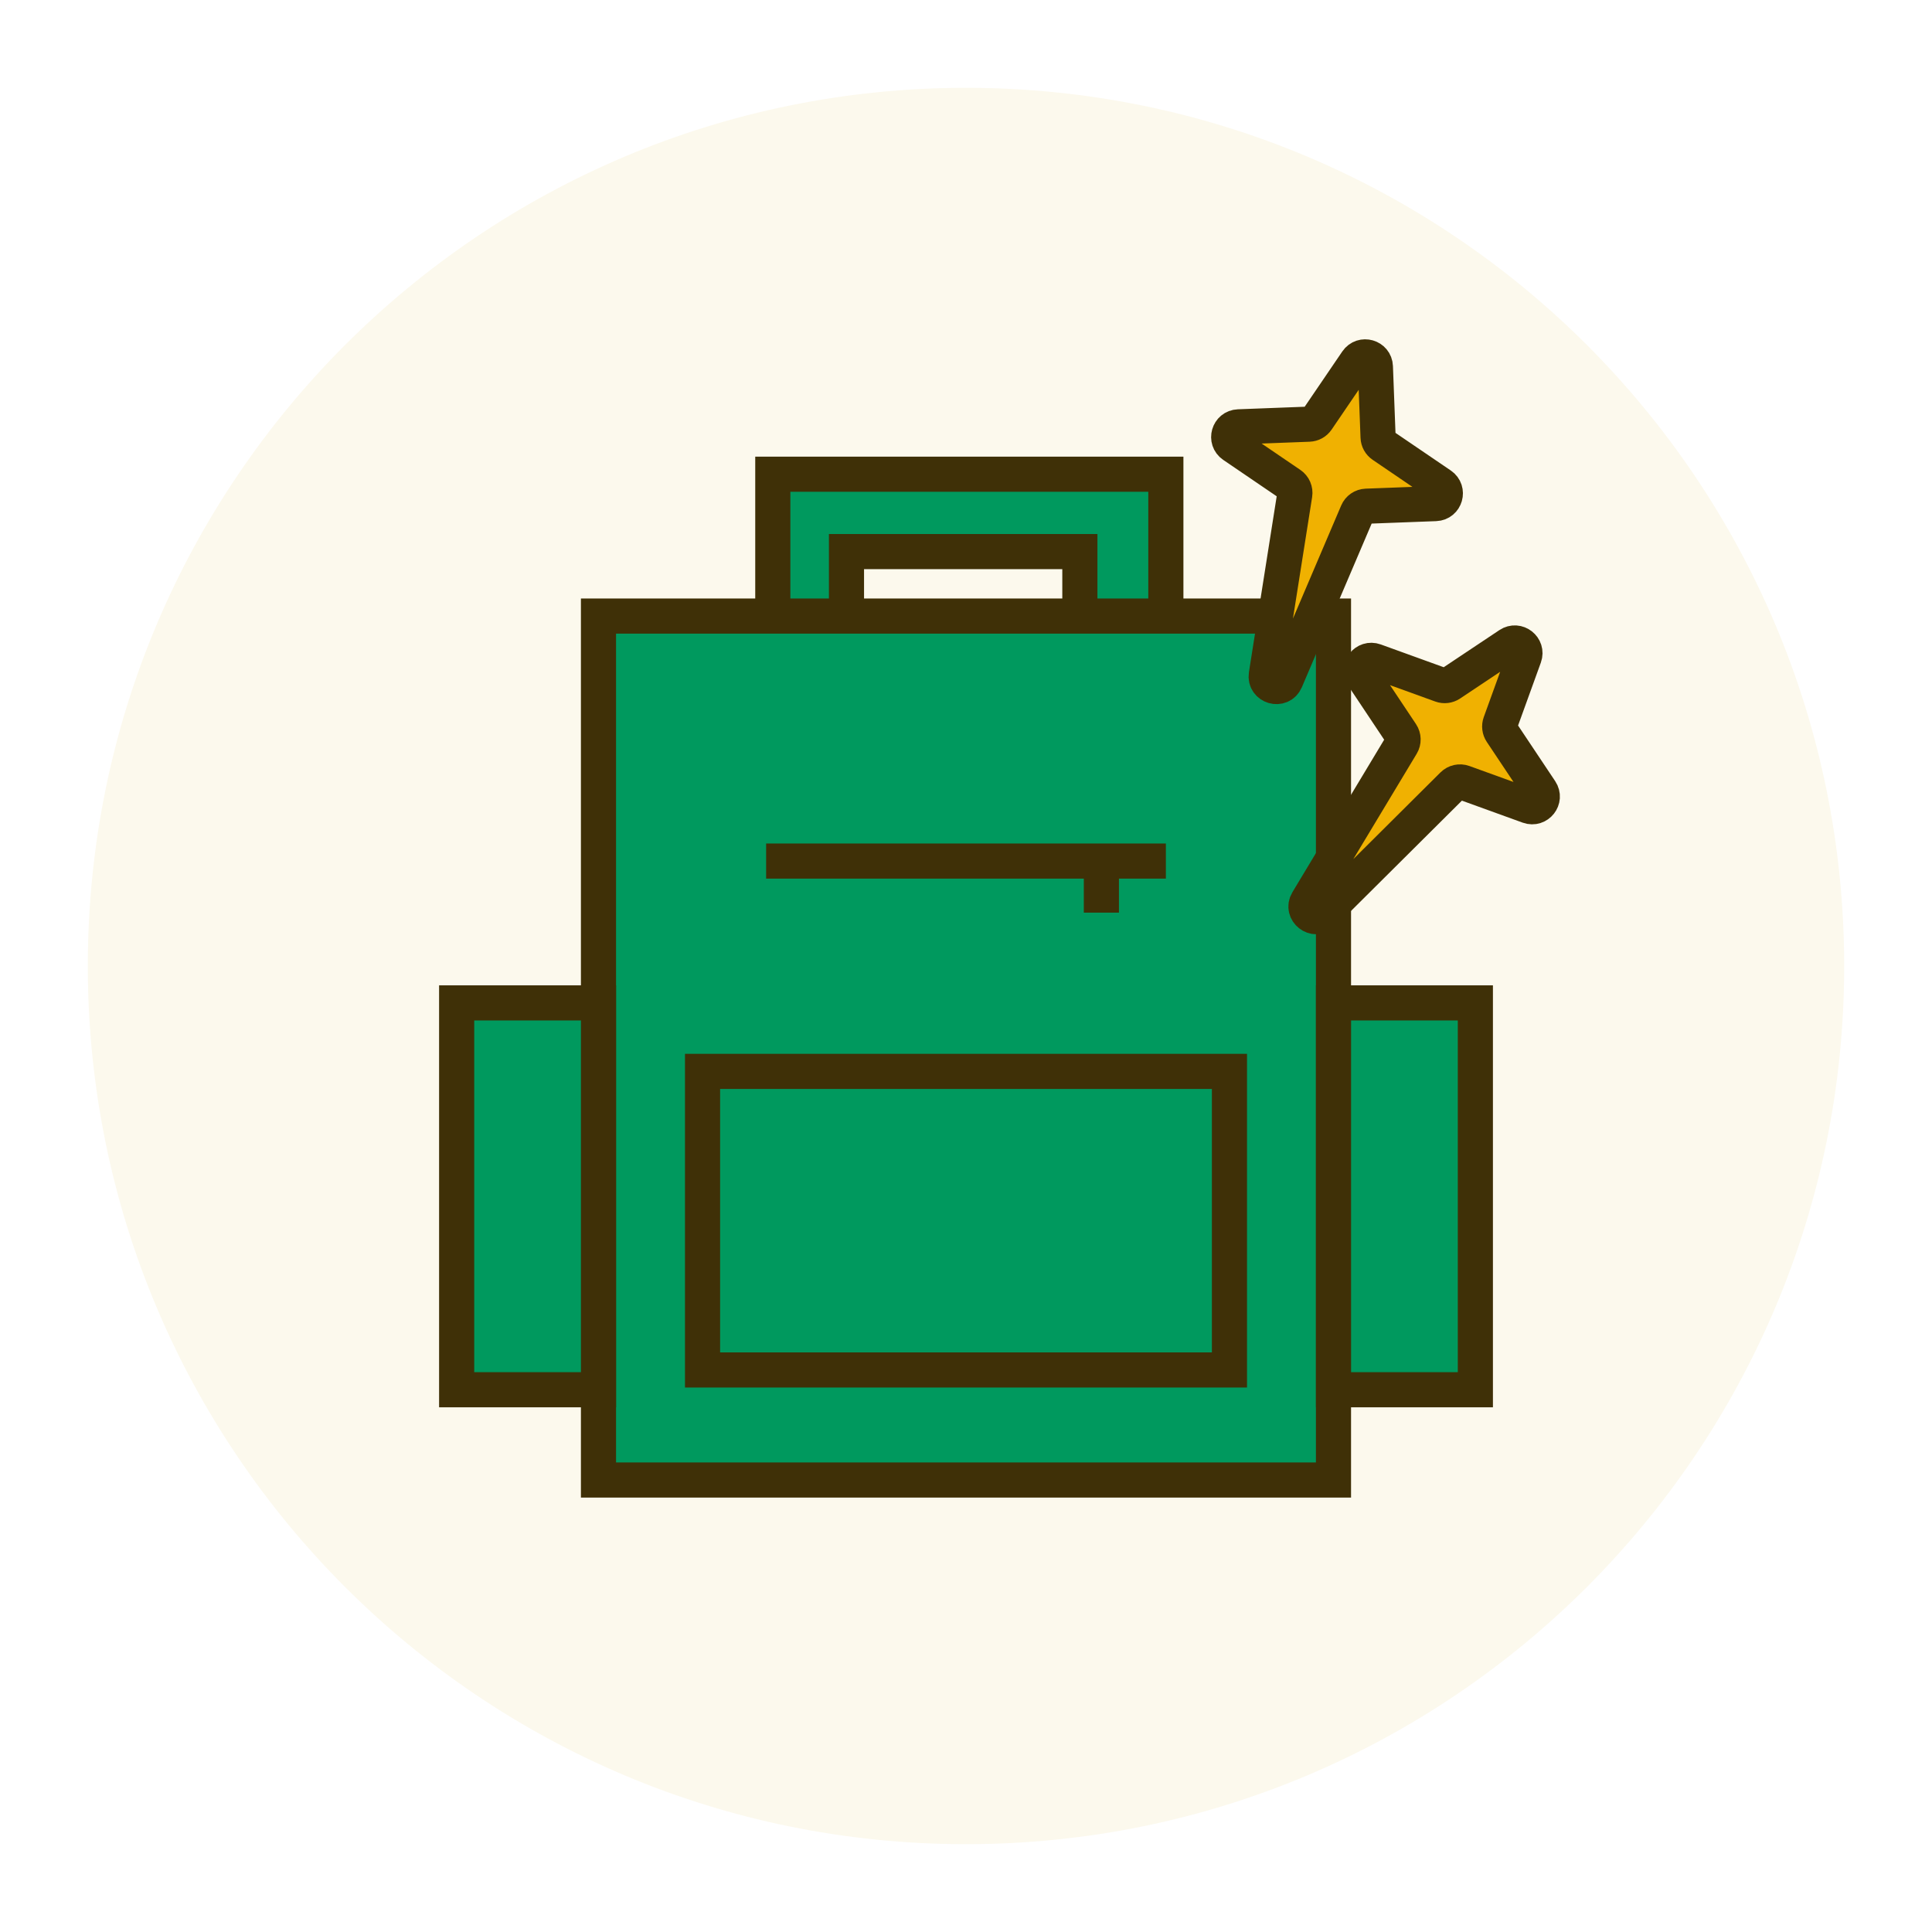
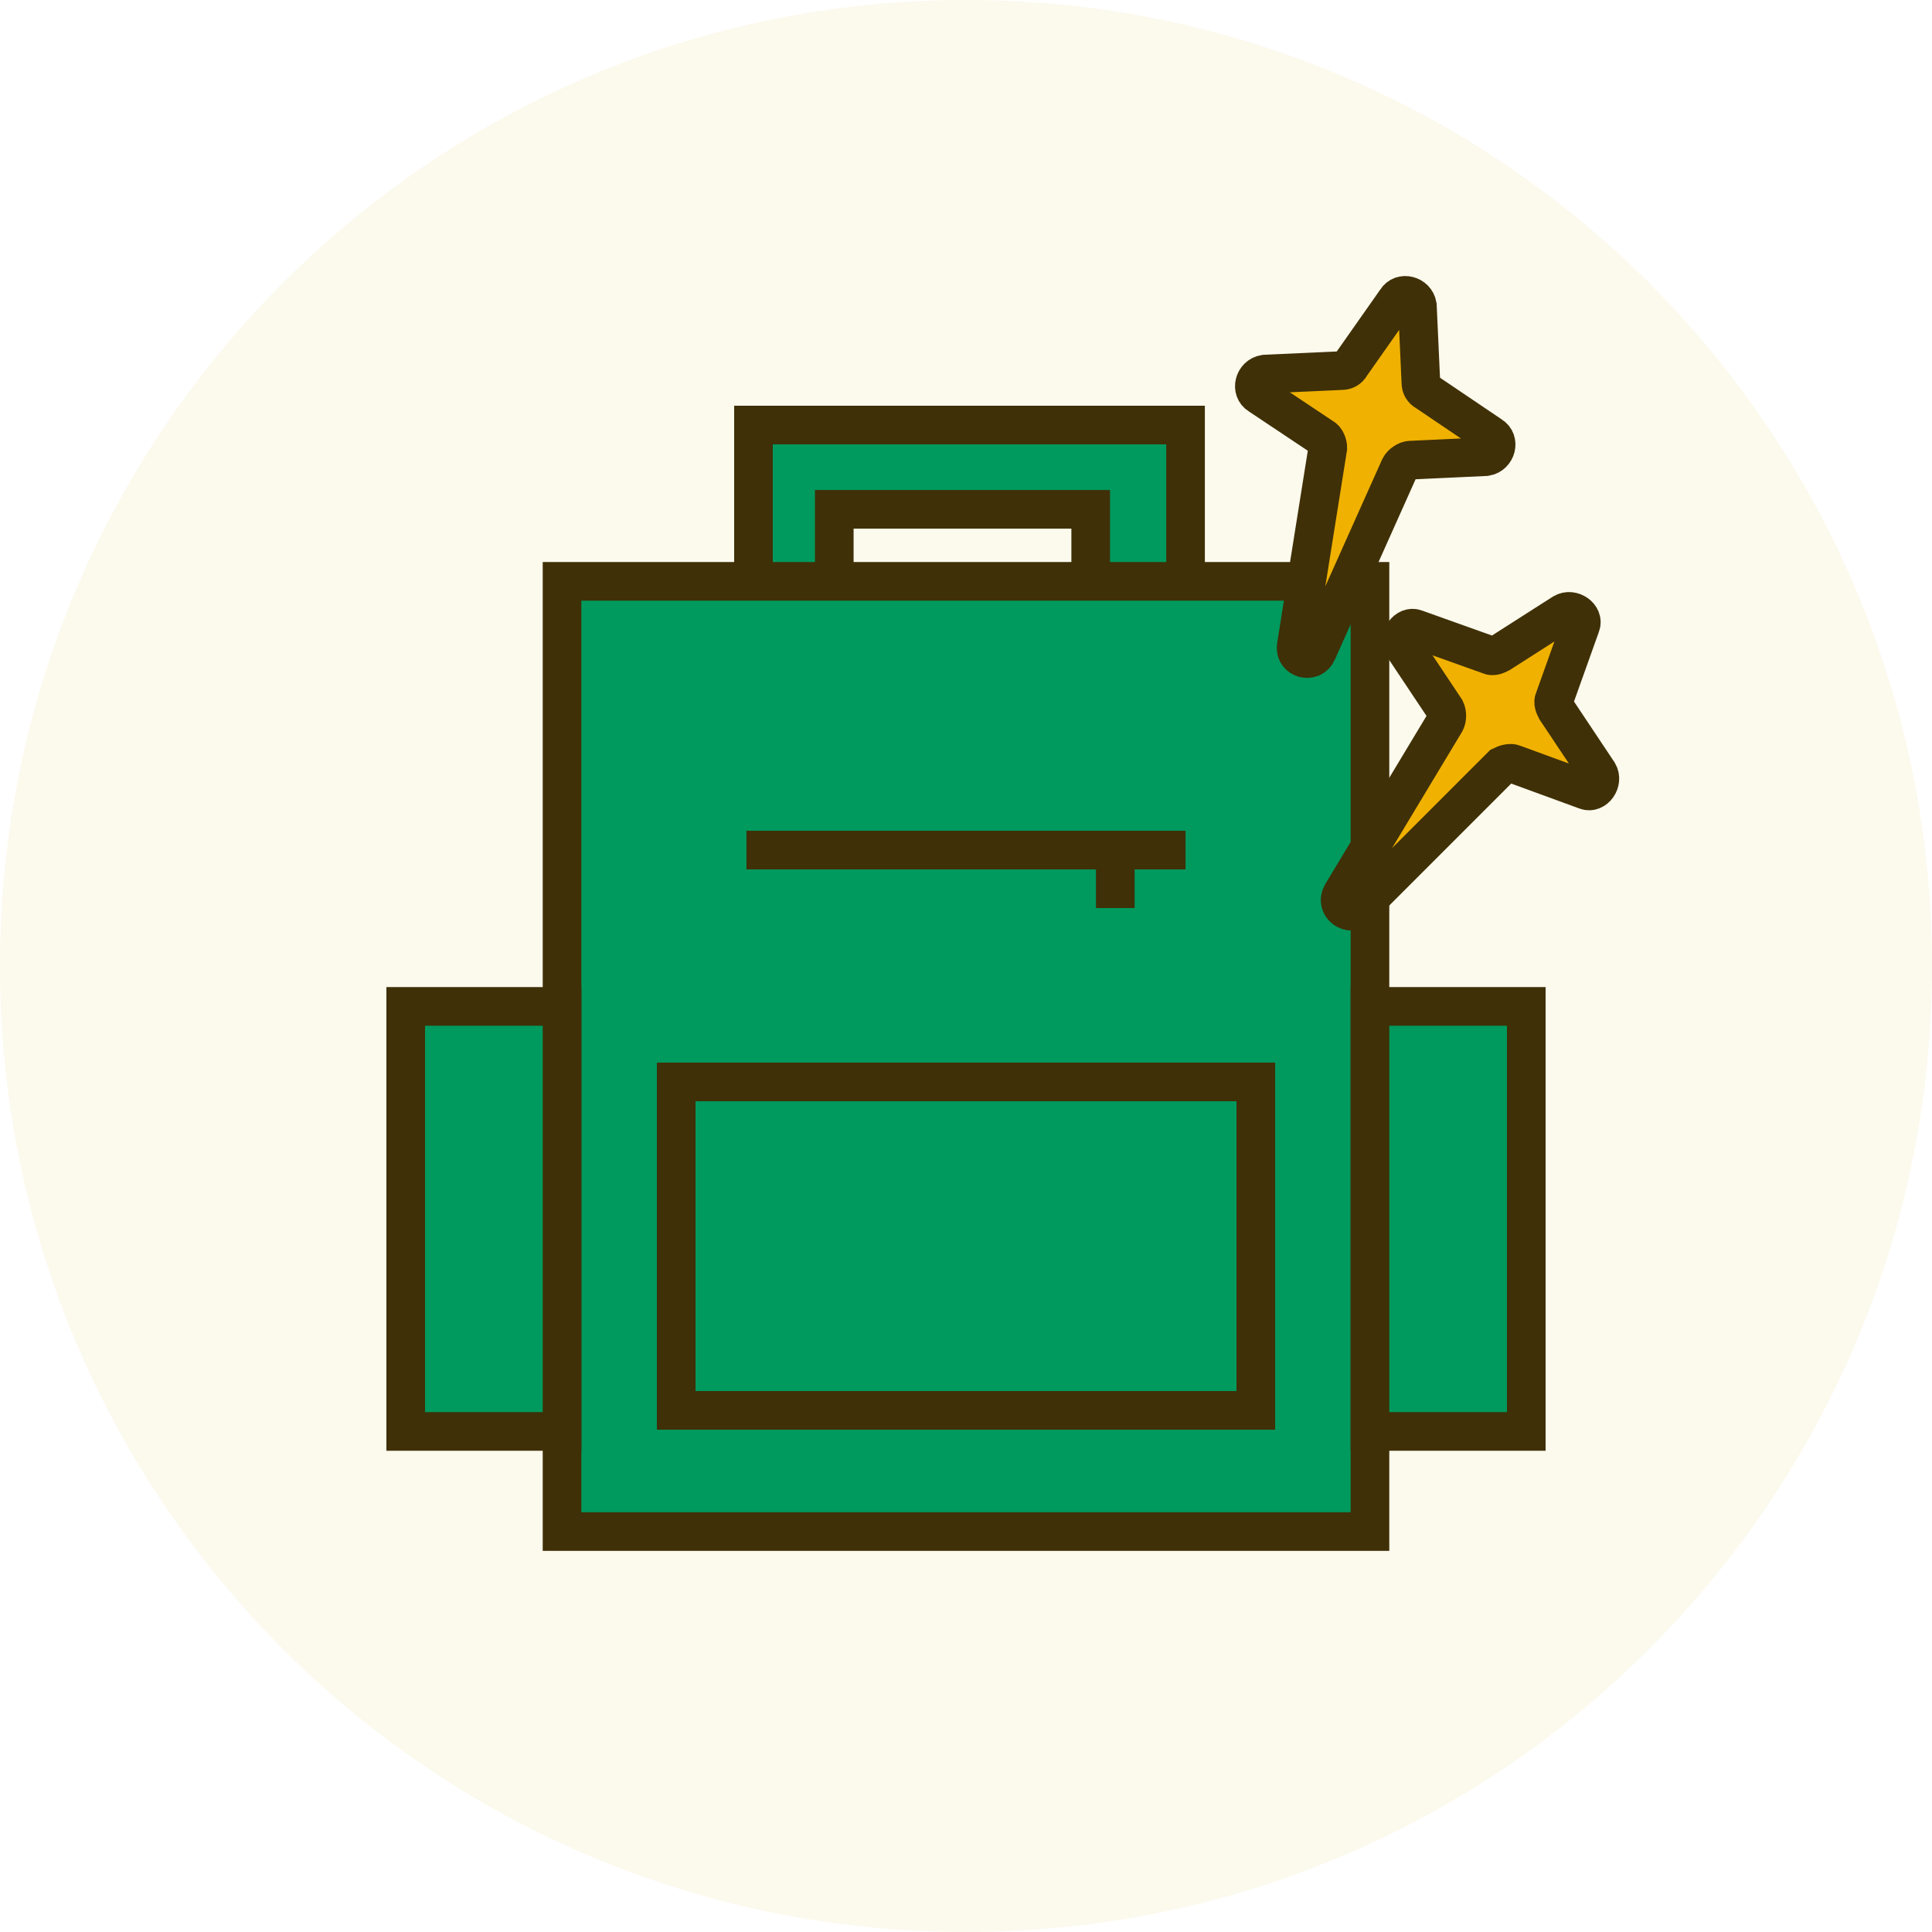
- <svg xmlns="http://www.w3.org/2000/svg" width="110" height="110" viewBox="0 0 110 110" fill="none">
-   <circle cx="55" cy="55" r="50" fill="#FCF9ED" />
-   <mask id="mask0_159_1122" style="mask-type:alpha" maskUnits="userSpaceOnUse" x="3" y="3" width="104" height="104">
-     <circle cx="55" cy="55" r="51" fill="url(#paint0_linear_159_1122)" stroke="#3F3007" stroke-width="2" />
-   </mask>
-   <g mask="url(#mask0_159_1122)">
-     <path fill-rule="evenodd" clip-rule="evenodd" d="M66.379 27H44V49.025H66.379V27ZM61.483 31.405H48.195V44.62H61.483V31.405Z" fill="#00995E" />
-     <path d="M44 27V26H43V27H44ZM66.379 27H67.379V26H66.379V27ZM44 49.025H43V50.025H44V49.025ZM66.379 49.025V50.025H67.379V49.025H66.379ZM48.195 31.405V30.405H47.195V31.405H48.195ZM61.483 31.405H62.483V30.405H61.483V31.405ZM48.195 44.62H47.195V45.62H48.195V44.62ZM61.483 44.62V45.62H62.483V44.62H61.483ZM44 28H66.379V26H44V28ZM45 49.025V27H43V49.025H45ZM66.379 48.025H44V50.025H66.379V48.025ZM65.379 27V49.025H67.379V27H65.379ZM48.195 32.405H61.483V30.405H48.195V32.405ZM49.195 44.62V31.405H47.195V44.62H49.195ZM61.483 43.62H48.195V45.62H61.483V43.62ZM60.483 31.405V44.62H62.483V31.405H60.483Z" fill="#3F3007" />
-     <rect x="34.075" y="35.076" width="41.848" height="49.19" fill="#00995E" stroke="#3F3007" stroke-width="2" />
-     <rect x="40" y="61" width="30" height="17" fill="#00995E" stroke="#3F3007" stroke-width="2" />
-     <rect x="26" y="57.101" width="8.076" height="22.025" fill="#00995E" stroke="#3F3007" stroke-width="2" />
-     <rect x="75.925" y="57.101" width="8.076" height="22.025" fill="#00995E" stroke="#3F3007" stroke-width="2" />
-     <path d="M43.62 49.025H66.38" stroke="#3F3007" stroke-width="2" />
-     <path d="M62.708 51.962L62.708 49.025" stroke="#3F3007" stroke-width="2" />
-     <path d="M77.252 20.573C77.567 20.111 78.288 20.318 78.309 20.876L78.462 24.895C78.469 25.079 78.562 25.249 78.714 25.352L82.039 27.615C82.501 27.929 82.294 28.651 81.736 28.672L77.791 28.821C77.567 28.83 77.368 28.967 77.281 29.173L73.202 38.737C72.934 39.364 71.992 39.093 72.098 38.419L73.719 28.149C73.754 27.928 73.659 27.707 73.474 27.581L70.21 25.359C69.748 25.045 69.956 24.324 70.513 24.303L74.533 24.15C74.716 24.143 74.886 24.05 74.989 23.898L77.252 20.573Z" fill="#F0B101" stroke="#3F3007" stroke-width="2" />
-     <path d="M85.924 36.707C86.388 36.397 86.979 36.861 86.789 37.386L85.42 41.168C85.358 41.341 85.381 41.533 85.483 41.686L87.715 45.032C88.024 45.497 87.561 46.087 87.036 45.898L83.324 44.554C83.113 44.478 82.878 44.53 82.719 44.688L75.347 52.02C74.863 52.5 74.091 51.895 74.443 51.311L79.803 42.402C79.919 42.21 79.913 41.969 79.789 41.782L77.599 38.498C77.289 38.033 77.752 37.443 78.277 37.633L82.059 39.002C82.232 39.064 82.424 39.041 82.577 38.939L85.924 36.707Z" fill="#F0B101" stroke="#3F3007" stroke-width="2" />
+ <svg xmlns="http://www.w3.org/2000/svg" version="1.1" id="レイヤー_1" x="0px" y="0px" viewBox="0 0 110 110" style="enable-background:new 0 0 110 110;" xml:space="preserve">
+   <style type="text/css">
+ 	.st0{fill:#FCF9ED;}
+ 	.st1{fill-rule:evenodd;clip-rule:evenodd;fill:#00995E;}
+ 	.st2{fill:#3F3007;}
+ 	.st3{fill:#00995E;stroke:#3F3007;stroke-width:2.2;}
+ 	.st4{fill:none;stroke:#3F3007;stroke-width:2.2;}
+ 	.st5{fill:#F0B101;stroke:#3F3007;stroke-width:2.2;}
+ </style>
+   <g>
+     <circle class="st0" cx="55" cy="55" r="55" />
+     <path class="st1" d="M67.5,24.2H42.9v24.2h24.6V24.2z M62.1,29H47.5v14.5h14.6V29z" />
+     <path class="st2" d="M42.9,24.2v-1.1h-1.1v1.1H42.9z M67.5,24.2h1.1v-1.1h-1.1V24.2z M42.9,48.4h-1.1v1.1h1.1V48.4z M67.5,48.4v1.1   h1.1v-1.1H67.5z M47.5,29v-1.1h-1.1V29H47.5z M62.1,29h1.1v-1.1h-1.1V29z M47.5,43.6h-1.1v1.1h1.1V43.6z M62.1,43.6v1.1h1.1v-1.1   H62.1z M42.9,25.3h24.6v-2.2H42.9V25.3z M44,48.4V24.2h-2.2v24.2H44z M67.5,47.3H42.9v2.2h24.6V47.3z M66.4,24.2v24.2h2.2V24.2   H66.4z M47.5,30.1h14.6v-2.2H47.5V30.1z M48.6,43.6V29h-2.2v14.5L48.6,43.6L48.6,43.6z M62.1,42.5H47.5v2.2h14.6V42.5z M61,29v14.5   h2.2V29H61z" />
+     <rect x="32" y="33.1" class="st3" width="46" height="54.1" />
+     <rect x="38.5" y="61.6" class="st3" width="33" height="18.7" />
+     <rect x="23.1" y="57.3" class="st3" width="8.9" height="24.2" />
+     <rect x="78" y="57.3" class="st3" width="8.9" height="24.2" />
+     <path class="st4" d="M42.5,48.4h25" />
+     <path class="st4" d="M63.5,51.7v-3.2" />
+     <path class="st5" d="M79.5,17.1c0.3-0.5,1.1-0.3,1.2,0.3l0.2,4.4c0,0.2,0.1,0.4,0.3,0.5l3.7,2.5c0.5,0.3,0.3,1.1-0.3,1.2l-4.3,0.2   c-0.2,0-0.5,0.2-0.6,0.4L75,37.1c-0.3,0.7-1.3,0.4-1.2-0.3l1.8-11.3c0-0.2-0.1-0.5-0.3-0.6l-3.6-2.4c-0.5-0.3-0.3-1.1,0.3-1.2   l4.4-0.2c0.2,0,0.4-0.1,0.5-0.3L79.5,17.1z" />
+     <path class="st5" d="M89,34.9c0.5-0.3,1.2,0.2,1,0.7l-1.5,4.2c-0.1,0.2,0,0.4,0.1,0.6L91,44c0.3,0.5-0.2,1.2-0.7,1l-4.1-1.5   c-0.2-0.1-0.5,0-0.7,0.1l-8.1,8.1c-0.5,0.5-1.4-0.1-1-0.8l5.9-9.8c0.1-0.2,0.1-0.5,0-0.7l-2.4-3.6c-0.3-0.5,0.2-1.2,0.7-1l4.2,1.5   c0.2,0.1,0.4,0,0.6-0.1L89,34.9z" />
  </g>
-   <defs>
-     <linearGradient id="paint0_linear_159_1122" x1="55" y1="5" x2="55" y2="105" gradientUnits="userSpaceOnUse">
-       <stop stop-color="#DBDBDB" />
-       <stop offset="0.521" stop-color="white" />
-       <stop offset="1" stop-color="#DBDBDB" />
-     </linearGradient>
-   </defs>
</svg>
